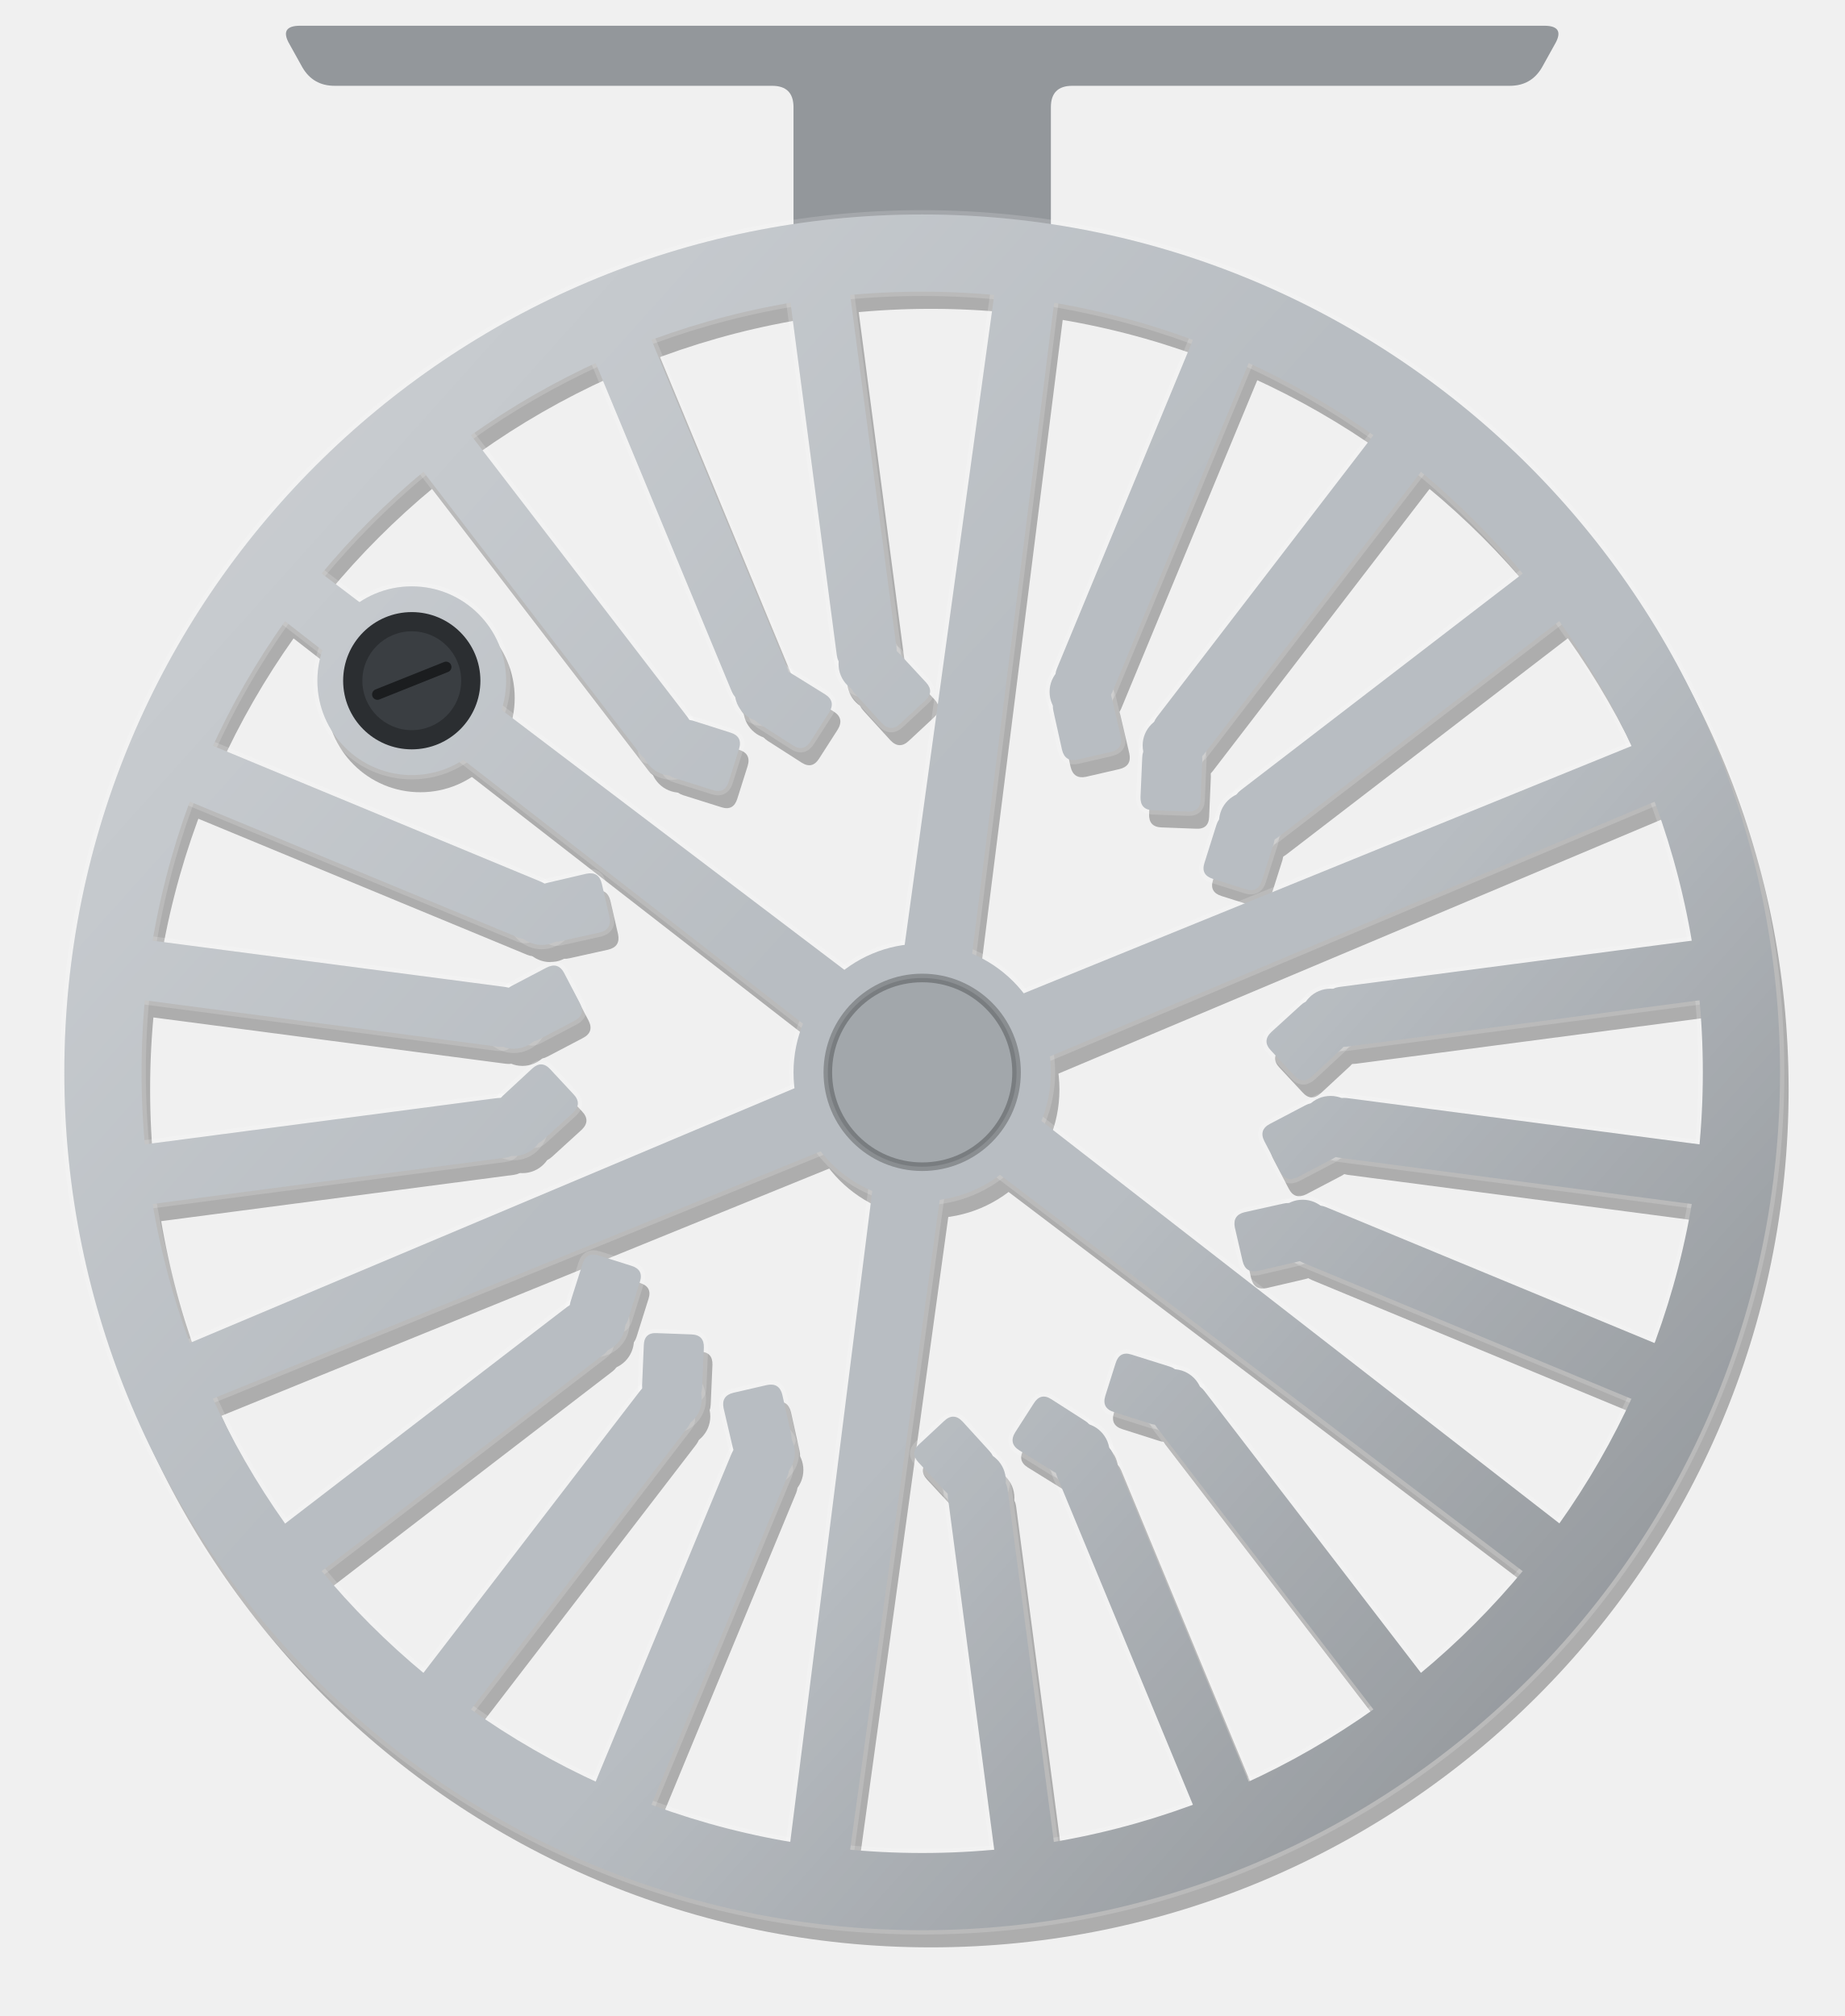
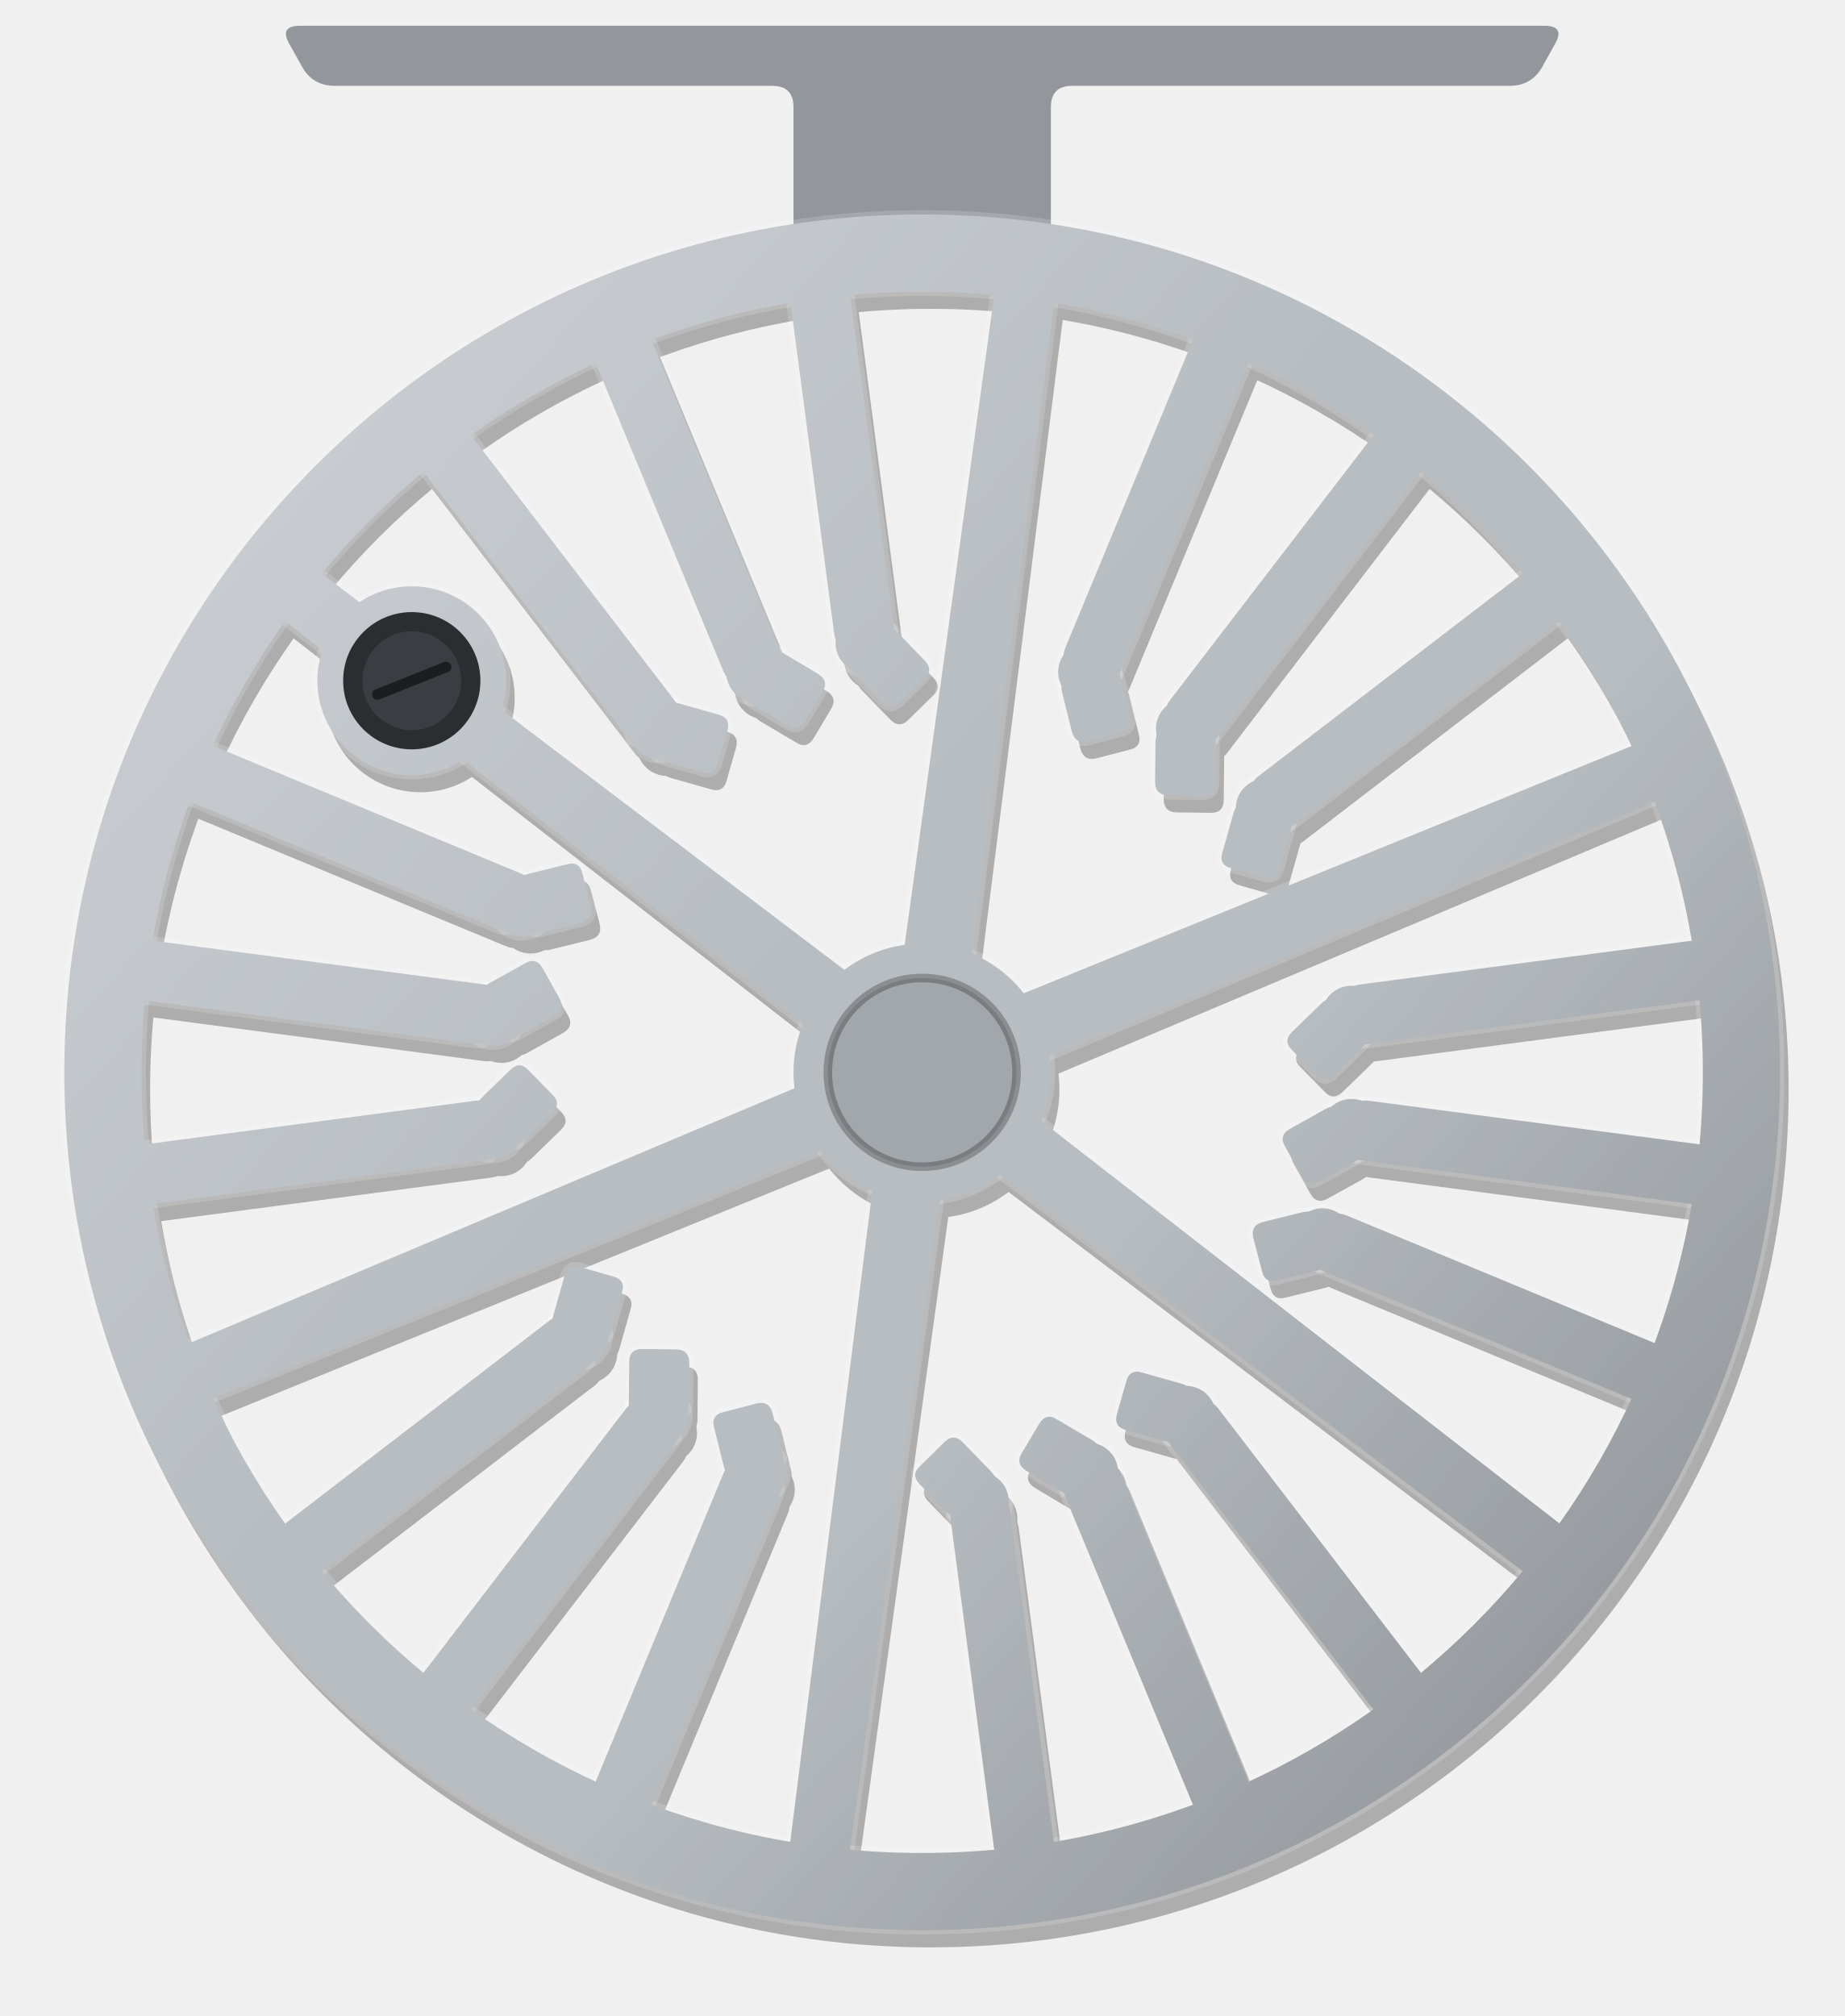
<svg xmlns="http://www.w3.org/2000/svg" viewBox="-215 -250 430 470" color="#b8bdc2">
  <defs>
    <linearGradient id="sheen" x1="0" y1="0" x2="1" y2="1">
      <stop offset="0" stop-color="#fff" stop-opacity=".4" />
      <stop offset=".45" stop-color="#fff" stop-opacity="0" />
      <stop offset=".6" stop-color="#000" stop-opacity="0" />
      <stop offset="1" stop-color="#000" stop-opacity=".3" />
    </linearGradient>
    <g id="back" fill-rule="evenodd">
      <path d="M-147.5 -239.7Q-150 -244 -145 -244L145 -244Q150 -244 147.5 -239.7L144.5 -234.3Q142 -230 137 -230L35 -230Q30 -230 30 -225L30 -191Q30 -186 25 -186L-25 -186Q-30 -186 -30 -191L-30 -225Q-30 -230 -35 -230L-137 -230Q-142 -230 -144.5 -234.3Z" />
    </g>
    <g id="body" fill-rule="evenodd">
      <path d="M-200 0a200 200 0 1 0 400 0a200 200 0 1 0 -400 0ZM-182 0a182 182 0 1 0 364 0a182 182 0 1 0 -364 0Z" />
-       <path d="M68.2 -175.2Q65.5 -176.4 64.3 -173.6L31.4 -94.1Q30.3 -91.4 33 -90.2L40.4 -87.2Q43.2 -86 44.4 -88.8L77.3 -168.2Q78.4 -171 75.6 -172.2Z" />
-       <path d="M32.8 -87.8Q29.9 -87.2 30.6 -84.2L32.6 -75.2Q33.3 -72.3 36.2 -72.9L44 -74.7Q46.9 -75.4 46.3 -78.3L44.2 -87.3Q43.6 -90.2 40.6 -89.6Z" />
-       <path d="M29.7 -88.7a7 7 0 1 0 14 0a7 7 0 1 0 -14 0Z" />
-       <path d="M111.3 -151.6Q108.9 -153.4 107.1 -151L54.7 -82.8Q52.9 -80.4 55.3 -78.6L61.6 -73.7Q64 -71.9 65.8 -74.3L118.2 -142.5Q120 -144.9 117.6 -146.7Z" />
-       <path d="M54.4 -76.3Q51.4 -76.4 51.3 -73.4L50.9 -64.2Q50.8 -61.2 53.8 -61.1L61.8 -60.8Q64.8 -60.6 64.9 -63.6L65.3 -72.9Q65.4 -75.9 62.4 -76Z" />
-       <path d="M51.4 -76.2a7 7 0 1 0 14 0a7 7 0 1 0 -14 0Z" />
-       <path d="M146.7 -117.6Q144.9 -120 142.5 -118.2L74.3 -65.8Q71.9 -64 73.7 -61.6L78.6 -55.3Q80.4 -52.9 82.8 -54.7L151 -107.1Q153.4 -108.9 151.6 -111.3Z" />
-       <path d="M72.3 -59.6Q69.5 -60.5 68.6 -57.7L65.8 -48.8Q64.9 -46 67.8 -45.1L75.4 -42.7Q78.3 -41.8 79.2 -44.7L82 -53.5Q82.8 -56.4 80 -57.2Z" />
-       <path d="M69.2 -58.4a7 7 0 1 0 14 0a7 7 0 1 0 -14 0Z" />
-       <path d="M185.9 -28.5Q185.5 -31.5 182.5 -31.1L97.2 -19.9Q94.3 -19.5 94.7 -16.5L95.7 -8.6Q96.1 -5.6 99.1 -6L184.3 -17.2Q187.3 -17.6 186.9 -20.6Z" />
-       <path d="M92.5 -15.5Q90.4 -17.7 88.2 -15.6L81.4 -9.4Q79.2 -7.3 81.3 -5.1L86.7 0.7Q88.7 2.9 90.9 0.9L97.7 -5.4Q99.9 -7.4 97.9 -9.6Z" />
-       <path d="M88.2 -12.5a7 7 0 1 0 14 0a7 7 0 1 0 -14 0Z" />
-       <path d="M186.9 20.6Q187.3 17.6 184.3 17.2L99.1 6Q96.1 5.6 95.7 8.6L94.7 16.5Q94.3 19.5 97.2 19.9L182.5 31.1Q185.5 31.5 185.9 28.5Z" />
-       <path d="M93.3 9Q91.9 6.3 89.3 7.7L81.1 12Q78.4 13.4 79.8 16.1L83.5 23.2Q84.9 25.8 87.6 24.4L95.8 20.1Q98.4 18.7 97 16.1Z" />
-       <path d="M88.2 12.5a7 7 0 1 0 14 0a7 7 0 1 0 -14 0Z" />
-       <path d="M175.2 68.2Q176.4 65.5 173.6 64.3L94.1 31.4Q91.4 30.3 90.2 33L87.2 40.4Q86 43.2 88.8 44.4L168.2 77.3Q171 78.4 172.2 75.6Z" />
-       <path d="M87.8 32.8Q87.2 29.9 84.2 30.6L75.2 32.6Q72.3 33.3 72.9 36.2L74.7 44Q75.4 46.9 78.3 46.3L87.3 44.2Q90.2 43.6 89.6 40.6Z" />
-       <path d="M81.7 36.7a7 7 0 1 0 14 0a7 7 0 1 0 -14 0Z" />
-       <path d="M117.6 146.7Q120 144.9 118.2 142.5L65.8 74.3Q64 71.9 61.6 73.7L55.3 78.6Q52.9 80.4 54.7 82.8L107.1 151Q108.9 153.4 111.3 151.6Z" />
-       <path d="M59.6 72.3Q60.5 69.5 57.7 68.6L48.8 65.8Q46 64.9 45.1 67.8L42.7 75.4Q41.8 78.3 44.7 79.2L53.5 82Q56.4 82.8 57.2 80Z" />
-       <path d="M51.4 76.2a7 7 0 1 0 14 0a7 7 0 1 0 -14 0Z" />
-       <path d="M75.6 172.2Q78.4 171 77.3 168.2L44.4 88.8Q43.2 86 40.4 87.2L33 90.2Q30.3 91.4 31.4 94.1L64.3 173.6Q65.5 176.4 68.2 175.2Z" />
-       <path d="M38.9 85.3Q40.5 82.8 37.9 81.2L30.1 76.2Q27.6 74.6 26 77.2L21.7 83.9Q20.1 86.5 22.6 88.1L30.5 93Q33 94.6 34.6 92.1Z" />
-       <path d="M29.7 88.7a7 7 0 1 0 14 0a7 7 0 1 0 -14 0Z" />
-       <path d="M28.5 185.9Q31.5 185.5 31.1 182.5L19.9 97.2Q19.5 94.3 16.5 94.7L8.6 95.7Q5.6 96.1 6 99.1L17.2 184.3Q17.6 187.3 20.6 186.9Z" />
-       <path d="M15.5 92.5Q17.7 90.4 15.6 88.2L9.4 81.4Q7.3 79.2 5.1 81.3L-0.7 86.7Q-2.9 88.7 -0.9 90.9L5.4 97.7Q7.4 99.9 9.6 97.9Z" />
-       <path d="M5.5 95.2a7 7 0 1 0 14 0a7 7 0 1 0 -14 0Z" />
-       <path d="M-68.2 175.2Q-65.5 176.4 -64.3 173.6L-31.4 94.1Q-30.3 91.4 -33 90.2L-40.4 87.2Q-43.2 86 -44.4 88.8L-77.3 168.2Q-78.4 171 -75.6 172.2Z" />
-       <path d="M-32.8 87.8Q-29.9 87.2 -30.6 84.2L-32.6 75.2Q-33.3 72.3 -36.2 72.9L-44 74.7Q-46.9 75.4 -46.3 78.3L-44.2 87.3Q-43.6 90.2 -40.6 89.6Z" />
-       <path d="M-43.7 88.7a7 7 0 1 0 14 0a7 7 0 1 0 -14 0Z" />
-       <path d="M-111.3 151.6Q-108.9 153.4 -107.1 151L-54.7 82.8Q-52.9 80.4 -55.3 78.6L-61.6 73.7Q-64 71.9 -65.8 74.3L-118.2 142.5Q-120 144.9 -117.6 146.7Z" />
-       <path d="M-54.4 76.3Q-51.4 76.4 -51.3 73.4L-50.9 64.2Q-50.8 61.2 -53.8 61.1L-61.8 60.8Q-64.8 60.6 -64.9 63.6L-65.3 72.9Q-65.4 75.9 -62.4 76Z" />
-       <path d="M-65.4 76.2a7 7 0 1 0 14 0a7 7 0 1 0 -14 0Z" />
-       <path d="M-146.7 117.6Q-144.9 120 -142.5 118.2L-74.3 65.8Q-71.9 64 -73.7 61.6L-78.6 55.3Q-80.4 52.9 -82.8 54.7L-151 107.1Q-153.4 108.9 -151.6 111.3Z" />
-       <path d="M-72.3 59.6Q-69.5 60.5 -68.6 57.7L-65.8 48.8Q-64.9 46 -67.8 45.1L-75.4 42.7Q-78.3 41.8 -79.2 44.7L-82 53.5Q-82.8 56.4 -80 57.2Z" />
-       <path d="M-83.2 58.4a7 7 0 1 0 14 0a7 7 0 1 0 -14 0Z" />
-       <path d="M-185.9 28.5Q-185.5 31.5 -182.5 31.1L-97.2 19.9Q-94.3 19.5 -94.7 16.5L-95.7 8.6Q-96.1 5.6 -99.1 6L-184.3 17.2Q-187.3 17.6 -186.9 20.6Z" />
-       <path d="M-92.5 15.5Q-90.4 17.7 -88.2 15.6L-81.4 9.4Q-79.2 7.3 -81.3 5.1L-86.7 -0.7Q-88.7 -2.9 -90.9 -0.9L-97.7 5.4Q-99.9 7.4 -97.9 9.6Z" />
-       <path d="M-102.2 12.5a7 7 0 1 0 14 0a7 7 0 1 0 -14 0Z" />
-       <path d="M-186.9 -20.6Q-187.3 -17.6 -184.3 -17.2L-99.1 -6Q-96.1 -5.6 -95.7 -8.6L-94.7 -16.5Q-94.3 -19.5 -97.2 -19.9L-182.5 -31.1Q-185.5 -31.5 -185.9 -28.5Z" />
-       <path d="M-93.3 -9Q-91.9 -6.3 -89.3 -7.7L-81.1 -12Q-78.4 -13.4 -79.8 -16.1L-83.5 -23.2Q-84.9 -25.8 -87.6 -24.4L-95.8 -20.1Q-98.4 -18.7 -97 -16.1Z" />
-       <path d="M-102.2 -12.5a7 7 0 1 0 14 0a7 7 0 1 0 -14 0Z" />
-       <path d="M-175.2 -68.2Q-176.4 -65.5 -173.6 -64.3L-94.1 -31.4Q-91.4 -30.3 -90.2 -33L-87.2 -40.4Q-86 -43.2 -88.8 -44.4L-168.2 -77.3Q-171 -78.4 -172.2 -75.6Z" />
-       <path d="M-87.8 -32.8Q-87.2 -29.9 -84.2 -30.6L-75.2 -32.6Q-72.3 -33.3 -72.9 -36.2L-74.7 -44Q-75.4 -46.9 -78.3 -46.3L-87.3 -44.2Q-90.2 -43.6 -89.6 -40.6Z" />
-       <path d="M-95.7 -36.7a7 7 0 1 0 14 0a7 7 0 1 0 -14 0Z" />
-       <path d="M-117.6 -146.7Q-120 -144.9 -118.2 -142.5L-65.8 -74.3Q-64 -71.9 -61.6 -73.7L-55.3 -78.6Q-52.9 -80.4 -54.7 -82.8L-107.1 -151Q-108.9 -153.4 -111.3 -151.6Z" />
-       <path d="M-59.6 -72.3Q-60.5 -69.5 -57.7 -68.6L-48.8 -65.8Q-46 -64.9 -45.1 -67.8L-42.7 -75.4Q-41.8 -78.3 -44.7 -79.2L-53.5 -82Q-56.4 -82.8 -57.2 -80Z" />
-       <path d="M-65.4 -76.2a7 7 0 1 0 14 0a7 7 0 1 0 -14 0Z" />
-       <path d="M-75.6 -172.2Q-78.4 -171 -77.3 -168.2L-44.4 -88.8Q-43.2 -86 -40.4 -87.2L-33 -90.2Q-30.3 -91.4 -31.4 -94.1L-64.3 -173.6Q-65.5 -176.4 -68.2 -175.2Z" />
-       <path d="M-38.9 -85.3Q-40.5 -82.8 -37.9 -81.2L-30.1 -76.2Q-27.6 -74.6 -26 -77.2L-21.7 -83.9Q-20.1 -86.5 -22.6 -88.1L-30.5 -93Q-33 -94.6 -34.6 -92.1Z" />
-       <path d="M-43.7 -88.7a7 7 0 1 0 14 0a7 7 0 1 0 -14 0Z" />
-       <path d="M-28.5 -185.9Q-31.5 -185.5 -31.1 -182.5L-19.9 -97.2Q-19.5 -94.3 -16.5 -94.7L-8.6 -95.7Q-5.6 -96.1 -6 -99.1L-17.2 -184.3Q-17.6 -187.3 -20.6 -186.9Z" />
-       <path d="M-15.5 -92.5Q-17.7 -90.4 -15.6 -88.2L-9.4 -81.4Q-7.3 -79.2 -5.1 -81.3L0.7 -86.7Q2.9 -88.7 0.9 -90.9L-5.4 -97.7Q-7.4 -99.9 -9.6 -97.9Z" />
-       <path d="M-19.5 -95.2a7 7 0 1 0 14 0a7 7 0 1 0 -14 0Z" />
+       <path d="M68.2 -175.2Q65.5 -176.4 64.3 -173.6L33.3 -98.8Q32.2 -96 35 -94.8L42.3 -91.8Q45.1 -90.6 46.3 -93.4L77.3 -168.2Q78.4 -171 75.6 -172.2Z" />
+       <path d="M34.8 -92.3Q31.9 -91.6 32.6 -88.7L34.9 -79.4Q35.7 -76.5 38.6 -77.2L46.3 -79.2Q49.3 -79.9 48.5 -82.8L46.2 -92.1Q45.4 -95 42.5 -94.3Z" />
+       <path d="M31.7 -93.3a7 7 0 1 0 14 0a7 7 0 1 0 -14 0Z" />
+       <path d="M111.3 -151.6Q108.9 -153.4 107.1 -151L57.8 -86.8Q55.9 -84.4 58.3 -82.6L64.7 -77.7Q67 -75.9 68.9 -78.2L118.2 -142.5Q120 -144.9 117.6 -146.7Z" />
+       <path d="M57.5 -80.2Q54.5 -80.2 54.4 -77.2L54.3 -67.7Q54.3 -64.7 57.3 -64.6L65.3 -64.5Q68.3 -64.5 68.3 -67.5L68.4 -77Q68.5 -80 65.5 -80.1Z" />
+       <path d="M54.5 -80.1a7 7 0 1 0 14 0a7 7 0 1 0 -14 0Z" />
+       <path d="M146.7 -117.6Q144.9 -120 142.5 -118.2L78.2 -68.9Q75.9 -67 77.7 -64.7L82.6 -58.3Q84.4 -55.9 86.8 -57.8L151 -107.1Q153.4 -108.9 151.6 -111.3Z" />
+       <path d="M76.3 -62.6Q73.4 -63.4 72.6 -60.5L70 -51.3Q69.1 -48.4 72 -47.6L79.7 -45.4Q82.6 -44.6 83.4 -47.5L86 -56.7Q86.9 -59.6 84 -60.4Z" />
+       <path d="M73.1 -61.5a7 7 0 1 0 14 0a7 7 0 1 0 -14 0Z" />
+       <path d="M185.9 -28.5Q185.5 -31.5 182.5 -31.1L102.2 -20.5Q99.2 -20.1 99.6 -17.1L100.7 -9.2Q101 -6.2 104 -6.6L184.3 -17.2Q187.3 -17.6 186.9 -20.6Z" />
+       <path d="M97.3 -16.1Q95.3 -18.2 93.1 -16.1L86.2 -9.4Q84.1 -7.3 86.2 -5.2L91.8 0.5Q93.8 2.7 96 0.6L102.9 -6.1Q105 -8.2 102.9 -10.3Z" />
+       <path d="M93.1 -13.2a7 7 0 1 0 14 0a7 7 0 1 0 -14 0Z" />
+       <path d="M186.9 20.6Q187.3 17.6 184.3 17.2L104 6.6Q101 6.2 100.7 9.2L99.6 17.1Q99.2 20.1 102.2 20.5L182.5 31.1Q185.5 31.5 185.9 28.5Z" />
+       <path d="M98.2 9.7Q96.7 7.1 94.1 8.5L85.7 13.2Q83.1 14.7 84.6 17.3L88.5 24.3Q90 26.9 92.6 25.4L100.9 20.8Q103.5 19.3 102.1 16.7Z" />
+       <path d="M93.1 13.2a7 7 0 1 0 14 0a7 7 0 1 0 -14 0Z" />
+       <path d="M175.2 68.2Q176.4 65.5 173.6 64.3L98.8 33.3Q96 32.2 94.8 35L91.8 42.3Q90.6 45.1 93.4 46.3L168.2 77.3Q171 78.4 172.2 75.6Z" />
+       <path d="M92.3 34.8Q91.6 31.9 88.7 32.6L79.4 34.9Q76.5 35.7 77.2 38.6L79.2 46.3Q79.9 49.3 82.8 48.5L92.1 46.2Q95 45.4 94.3 42.5Z" />
+       <path d="M86.3 38.7a7 7 0 1 0 14 0a7 7 0 1 0 -14 0Z" />
+       <path d="M117.6 146.7Q120 144.9 118.2 142.5L68.9 78.2Q67 75.9 64.7 77.7L58.3 82.6Q55.9 84.4 57.8 86.8L107.1 151Q108.9 153.4 111.3 151.6Z" />
+       <path d="M62.6 76.3Q63.4 73.4 60.5 72.6L51.3 70Q48.4 69.1 47.6 72L45.4 79.7Q44.6 82.6 47.5 83.4L56.7 86Q59.6 86.9 60.4 84Z" />
+       <path d="M54.5 80.1a7 7 0 1 0 14 0a7 7 0 1 0 -14 0Z" />
+       <path d="M75.6 172.2Q78.4 171 77.3 168.2L46.3 93.4Q45.1 90.6 42.3 91.8L35 94.8Q32.2 96 33.3 98.8L64.3 173.6Q65.5 176.4 68.2 175.2Z" />
+       <path d="M40.7 89.9Q42.2 87.3 39.7 85.8L31.4 80.9Q28.9 79.3 27.3 81.9L23.2 88.8Q21.7 91.3 24.3 92.9L32.5 97.8Q35.1 99.3 36.6 96.7Z" />
+       <path d="M31.7 93.3a7 7 0 1 0 14 0a7 7 0 1 0 -14 0Z" />
+       <path d="M28.5 185.9Q31.5 185.5 31.1 182.5L20.5 102.2Q20.1 99.2 17.1 99.6L9.2 100.7Q6.2 101 6.6 104L17.2 184.3Q17.6 187.3 20.6 186.9Z" />
+       <path d="M16.1 97.3Q18.2 95.3 16.1 93.1L9.4 86.2Q7.3 84.1 5.2 86.2L-0.5 91.8Q-2.7 93.8 -0.6 96L6.1 102.9Q8.2 105 10.3 102.9Z" />
+       <path d="M6.2 100.1a7 7 0 1 0 14 0a7 7 0 1 0 -14 0Z" />
+       <path d="M-68.2 175.2Q-65.5 176.4 -64.3 173.6L-33.3 98.8Q-32.2 96 -35 94.8L-42.3 91.8Q-45.1 90.6 -46.3 93.4L-77.3 168.2Q-78.4 171 -75.6 172.2Z" />
+       <path d="M-34.8 92.3Q-31.9 91.6 -32.6 88.7L-34.9 79.4Q-35.7 76.5 -38.6 77.2L-46.3 79.2Q-49.3 79.9 -48.5 82.8L-46.2 92.1Q-45.4 95 -42.5 94.3Z" />
+       <path d="M-45.7 93.3a7 7 0 1 0 14 0a7 7 0 1 0 -14 0Z" />
+       <path d="M-111.3 151.6Q-108.9 153.4 -107.1 151L-57.8 86.8Q-55.9 84.4 -58.3 82.6L-64.7 77.7Q-67 75.9 -68.9 78.2L-118.2 142.5Q-120 144.9 -117.6 146.7Z" />
+       <path d="M-57.5 80.2Q-54.5 80.2 -54.4 77.2L-54.3 67.7Q-54.3 64.7 -57.3 64.6L-65.3 64.5Q-68.3 64.5 -68.3 67.5L-68.4 77Q-68.5 80 -65.5 80.1Z" />
+       <path d="M-68.5 80.1a7 7 0 1 0 14 0a7 7 0 1 0 -14 0Z" />
+       <path d="M-146.7 117.6Q-144.9 120 -142.5 118.2L-78.2 68.9Q-75.9 67 -77.7 64.7L-82.6 58.3Q-84.4 55.9 -86.8 57.8L-151 107.1Q-153.4 108.9 -151.6 111.3Z" />
+       <path d="M-76.3 62.6Q-73.4 63.4 -72.6 60.5L-70 51.3Q-69.1 48.4 -72 47.6L-79.7 45.4Q-82.6 44.6 -83.4 47.5L-86 56.7Q-86.9 59.6 -84 60.4Z" />
+       <path d="M-87.1 61.5a7 7 0 1 0 14 0a7 7 0 1 0 -14 0Z" />
+       <path d="M-185.9 28.5Q-185.5 31.5 -182.5 31.1L-102.2 20.5Q-99.2 20.1 -99.6 17.1L-100.7 9.2Q-101 6.2 -104 6.6L-184.3 17.2Q-187.3 17.6 -186.9 20.6Z" />
+       <path d="M-97.3 16.1Q-95.3 18.2 -93.1 16.1L-86.2 9.4Q-84.1 7.3 -86.2 5.2L-91.8 -0.5Q-93.8 -2.7 -96 -0.6L-102.9 6.1Q-105 8.2 -102.9 10.3Z" />
+       <path d="M-107.1 13.2a7 7 0 1 0 14 0a7 7 0 1 0 -14 0Z" />
+       <path d="M-186.9 -20.6Q-187.3 -17.6 -184.3 -17.2L-104 -6.6Q-101 -6.2 -100.7 -9.2L-99.6 -17.1Q-99.2 -20.1 -102.2 -20.5L-182.5 -31.1Q-185.5 -31.5 -185.9 -28.5Z" />
+       <path d="M-98.2 -9.7Q-96.7 -7.1 -94.1 -8.5L-85.7 -13.2Q-83.1 -14.7 -84.6 -17.3L-88.5 -24.3Q-90 -26.9 -92.6 -25.4L-100.9 -20.8Q-103.5 -19.3 -102.1 -16.7Z" />
+       <path d="M-107.1 -13.2a7 7 0 1 0 14 0a7 7 0 1 0 -14 0Z" />
+       <path d="M-175.2 -68.2Q-176.4 -65.5 -173.6 -64.3L-98.8 -33.3Q-96 -32.2 -94.8 -35L-91.8 -42.3Q-90.6 -45.1 -93.4 -46.3L-168.2 -77.3Q-171 -78.4 -172.2 -75.6Z" />
+       <path d="M-92.3 -34.8Q-91.6 -31.9 -88.7 -32.6L-79.4 -34.9Q-76.5 -35.7 -77.2 -38.6L-79.2 -46.3Q-79.9 -49.3 -82.8 -48.5L-92.1 -46.2Q-95 -45.4 -94.3 -42.5Z" />
+       <path d="M-100.3 -38.7a7 7 0 1 0 14 0a7 7 0 1 0 -14 0Z" />
+       <path d="M-117.6 -146.7Q-120 -144.9 -118.2 -142.5L-68.9 -78.2Q-67 -75.9 -64.7 -77.7L-58.3 -82.6Q-55.9 -84.4 -57.8 -86.8L-107.1 -151Q-108.9 -153.4 -111.3 -151.6Z" />
+       <path d="M-62.6 -76.3Q-63.4 -73.4 -60.5 -72.6L-51.3 -70Q-48.4 -69.1 -47.6 -72L-45.4 -79.7Q-44.6 -82.6 -47.5 -83.4L-56.7 -86Q-59.6 -86.9 -60.4 -84Z" />
+       <path d="M-68.5 -80.1a7 7 0 1 0 14 0a7 7 0 1 0 -14 0Z" />
+       <path d="M-75.6 -172.2Q-78.4 -171 -77.3 -168.2L-46.3 -93.4Q-45.1 -90.6 -42.3 -91.8L-35 -94.8Q-32.2 -96 -33.3 -98.8L-64.3 -173.6Q-65.5 -176.4 -68.2 -175.2Z" />
+       <path d="M-40.7 -89.9Q-42.2 -87.3 -39.7 -85.8L-31.4 -80.9Q-28.9 -79.3 -27.3 -81.9L-23.2 -88.8Q-21.7 -91.3 -24.3 -92.9L-32.5 -97.8Q-35.1 -99.3 -36.6 -96.7Z" />
+       <path d="M-45.7 -93.3a7 7 0 1 0 14 0a7 7 0 1 0 -14 0Z" />
+       <path d="M-28.5 -185.9Q-31.5 -185.5 -31.1 -182.5L-20.5 -102.2Q-20.1 -99.2 -17.1 -99.6L-9.2 -100.7Q-6.2 -101 -6.6 -104L-17.2 -184.3Q-17.6 -187.3 -20.6 -186.9Z" />
+       <path d="M-16.1 -97.3Q-18.2 -95.3 -16.1 -93.1L-9.4 -86.2Q-7.3 -84.1 -5.2 -86.2L0.5 -91.8Q2.7 -93.8 0.6 -96L-6.1 -102.9Q-8.2 -105 -10.3 -102.9Z" />
+       <path d="M-20.2 -100.1a7 7 0 1 0 14 0a7 7 0 1 0 -14 0Z" />
      <path d="M7.6 -19.2Q10.5 -18.8 10.9 -21.8L31.4 -184.5Q31.7 -187.5 28.8 -187.9L20.8 -188.9Q17.9 -189.3 17.5 -186.3L-4.9 -23.8Q-5.3 -20.9 -2.3 -20.5Z" />
      <path d="M20.4 -3Q21.5 -0.3 24.3 -1.4L175.5 -65.1Q178.2 -66.2 177.1 -69L174 -76.4Q172.9 -79.2 170.1 -78L18.2 -16.2Q15.4 -15 16.6 -12.3Z" />
      <path d="M12.8 16.1Q11 18.5 13.4 20.3L144.1 119.4Q146.5 121.2 148.3 118.8L153.2 112.5Q155 110.1 152.6 108.3L23.1 7.7Q20.7 5.8 18.9 8.2Z" />
      <path d="M-7.6 19.2Q-10.5 18.8 -10.9 21.8L-31.4 184.5Q-31.7 187.5 -28.8 187.9L-20.8 188.9Q-17.9 189.3 -17.5 186.3L4.9 23.8Q5.3 20.9 2.3 20.5Z" />
      <path d="M-20.4 3Q-21.5 0.3 -24.3 1.4L-175.5 65.1Q-178.2 66.2 -177.1 69L-174 76.4Q-172.9 79.2 -170.1 78L-18.2 16.2Q-15.4 15 -16.6 12.3Z" />
      <path d="M-12.8 -16.1Q-11 -18.5 -13.4 -20.3L-144.1 -119.4Q-146.5 -121.2 -148.3 -118.8L-153.2 -112.5Q-155 -110.1 -152.6 -108.3L-23.1 -7.7Q-20.7 -5.8 -18.9 -8.2Z" />
      <path d="M-30 0a30 30 0 1 0 60 0a30 30 0 1 0 -60 0Z" />
      <path d="M-141 -91.3a22 22 0 1 0 44 0a22 22 0 1 0 -44 0Z" />
    </g>
    <mask id="body-mask">
      <use href="#body" fill="#fff" />
    </mask>
  </defs>
  <use href="#back" fill="currentColor" />
  <use href="#back" fill="#000" opacity=".2" />
  <use href="#body" fill="#000" opacity=".28" transform="translate(2 4)" />
  <use href="#body" fill="none" stroke="#fff" stroke-opacity=".16" stroke-width="2" />
  <use href="#body" fill="currentColor" />
  <rect x="-215" y="-250" width="430" height="470" fill="url(#sheen)" mask="url(#body-mask)" />
  <circle r="22" fill="#000" fill-opacity=".12" />
  <circle r="22" fill="none" stroke="#000" stroke-opacity=".25" stroke-width="2" />
  <circle cx="-119" cy="-91.3" r="16" fill="#2b2e31" />
  <circle cx="-119" cy="-91.3" r="11.52" fill="#3a3e42" />
  <path d="M-127 -88.1L-111 -94.5" stroke="#1b1d1f" stroke-width="2.5" stroke-linecap="round" />
</svg>
